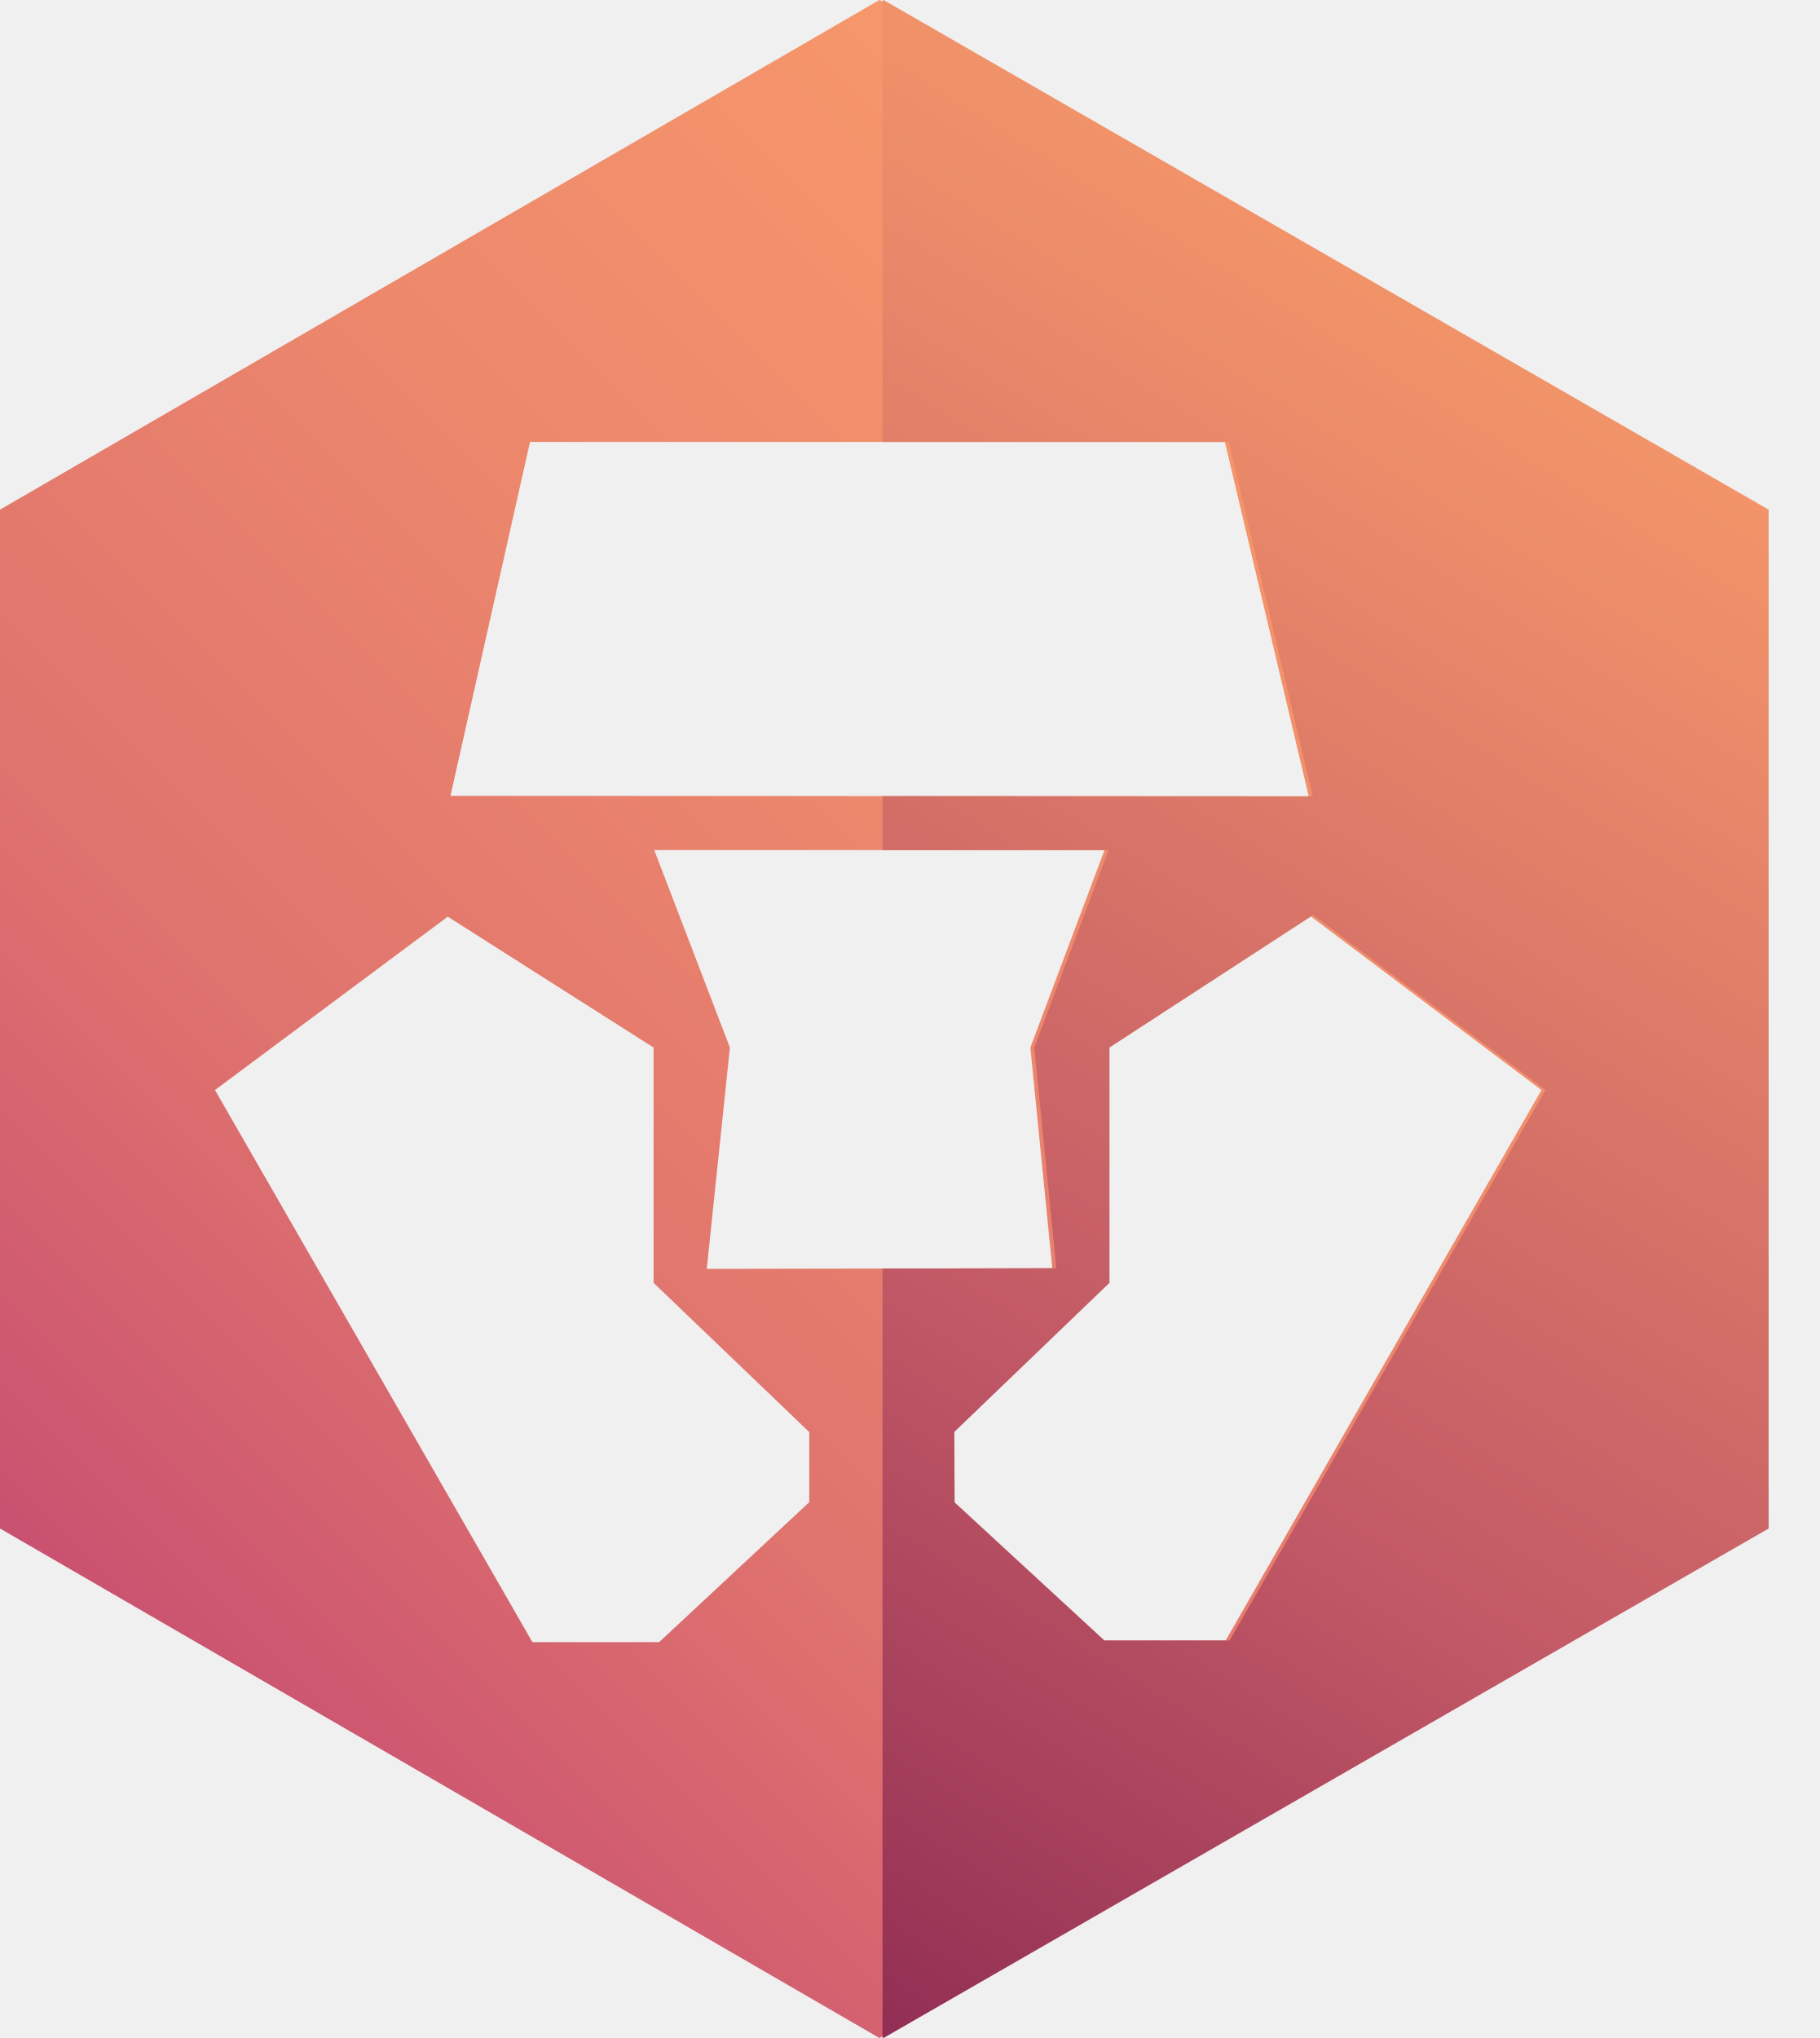
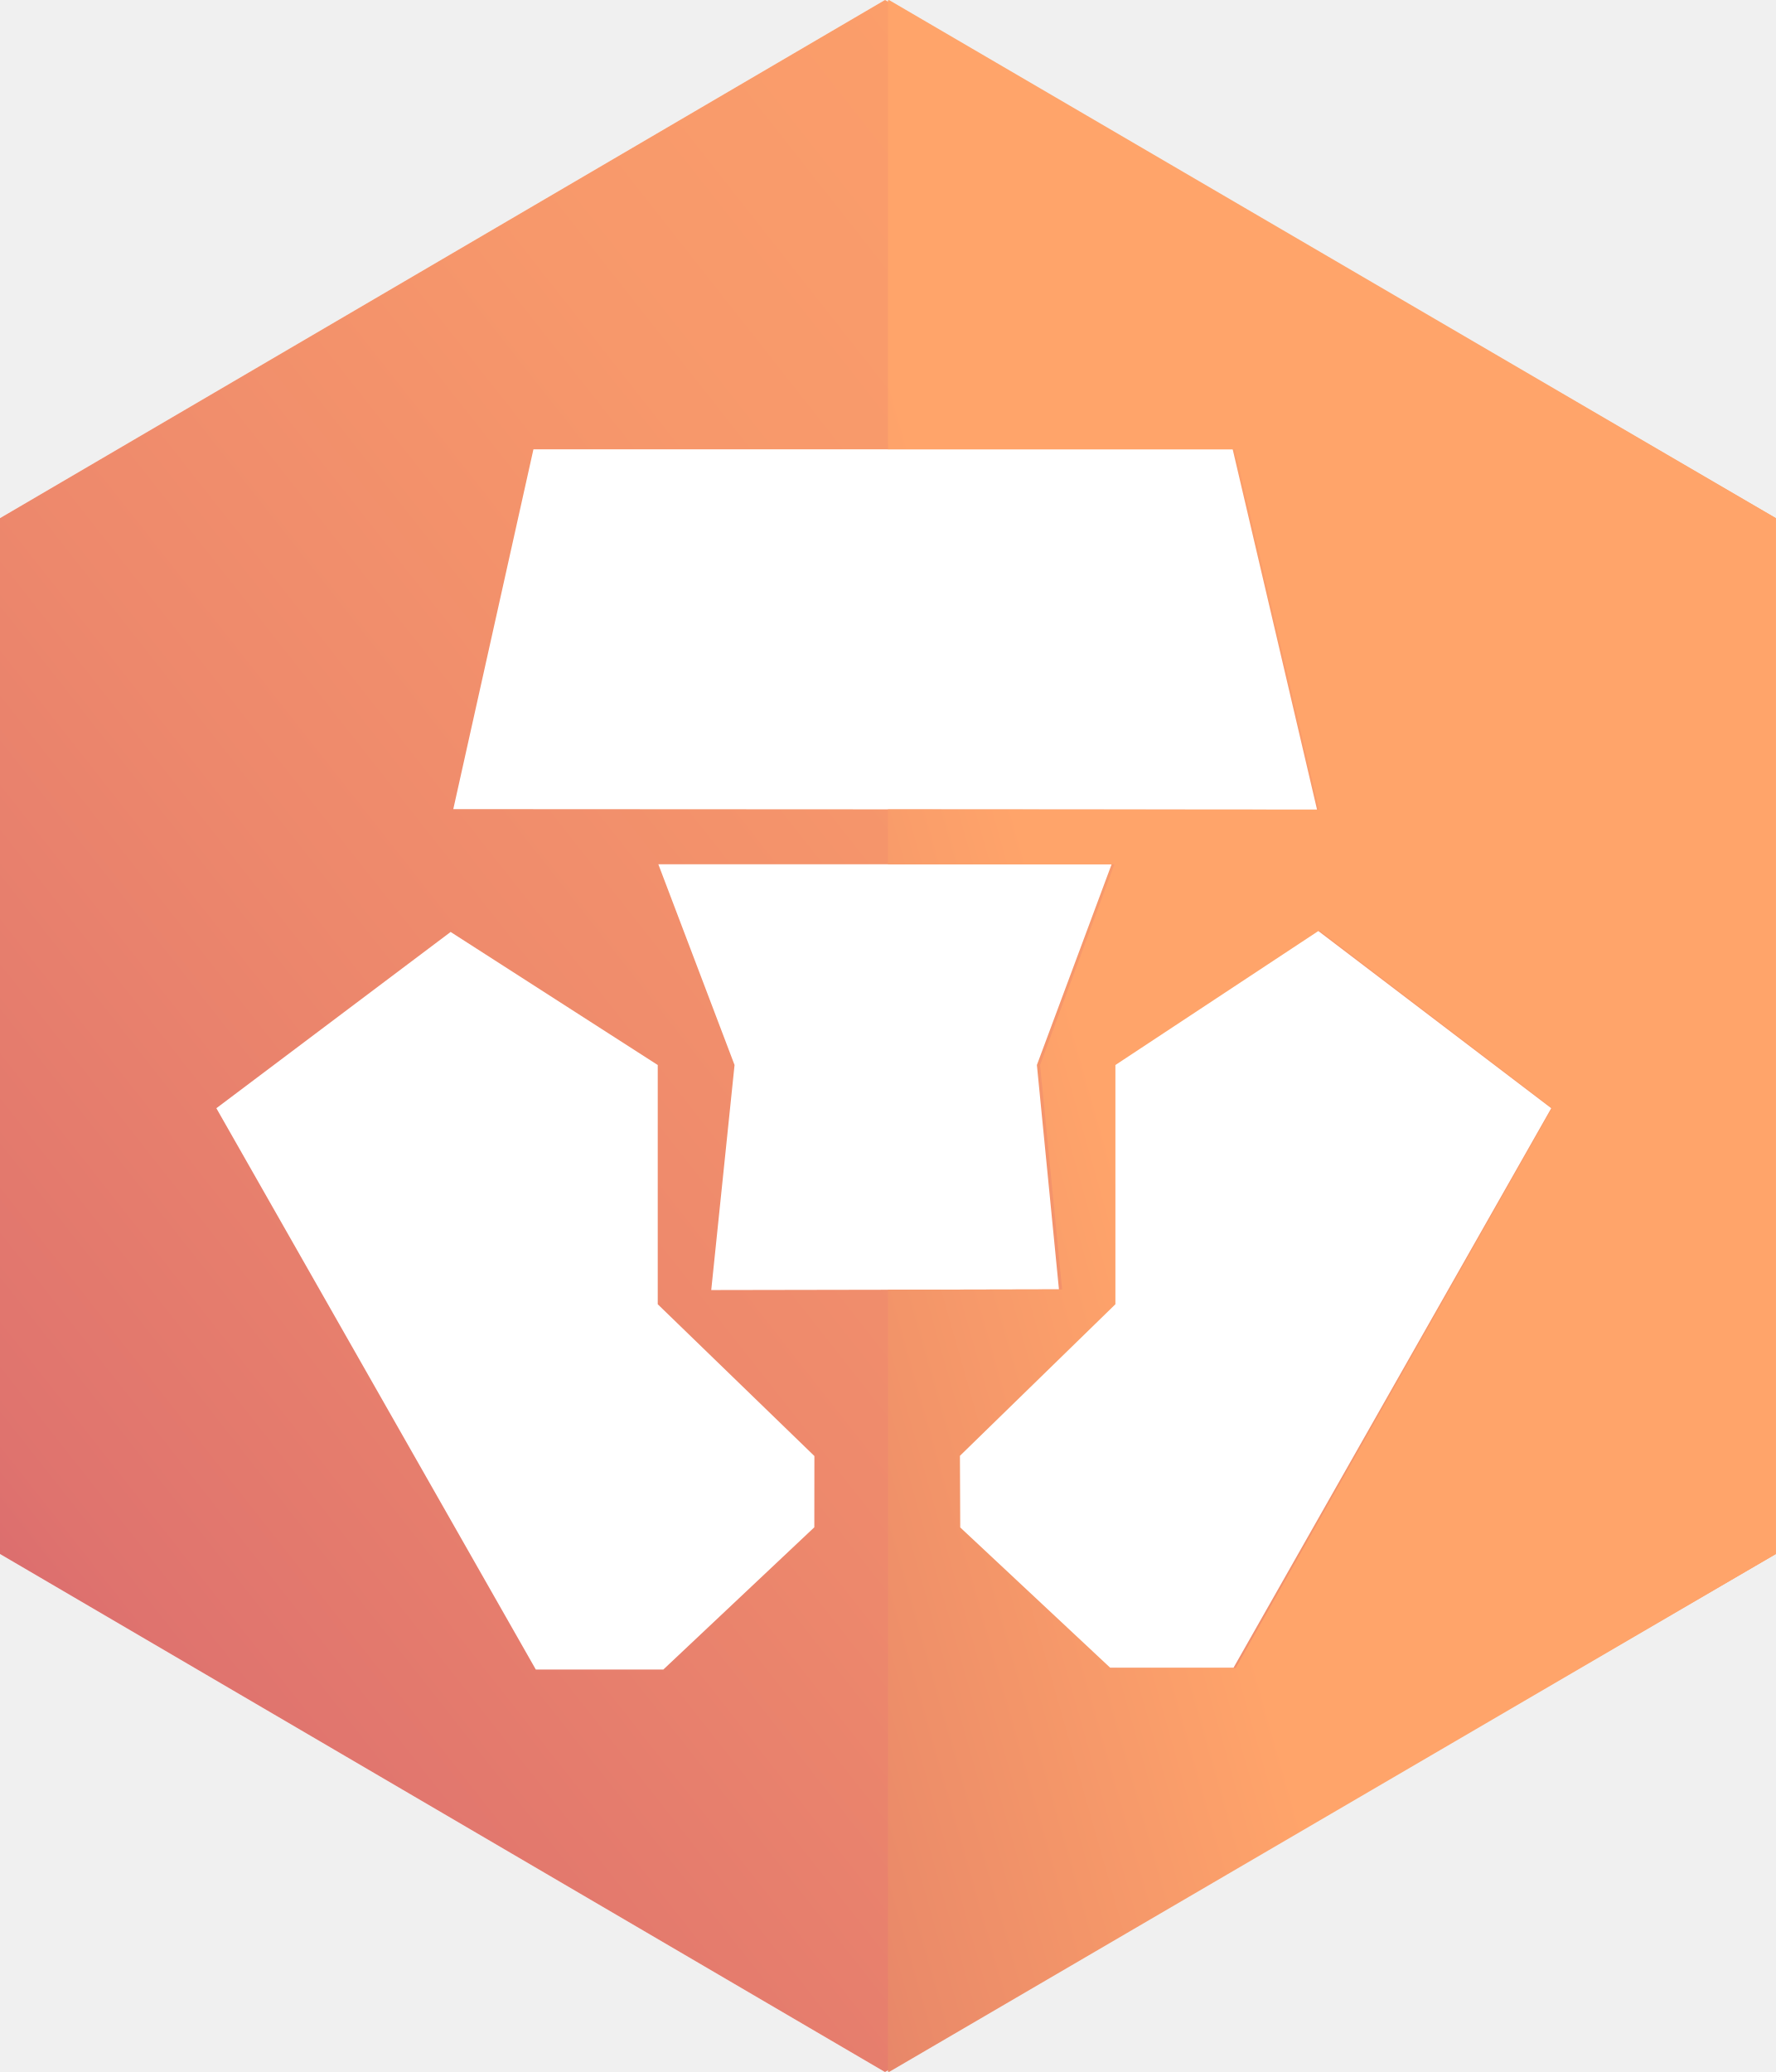
- <svg xmlns="http://www.w3.org/2000/svg" xmlns:xlink="http://www.w3.org/1999/xlink" width="25" height="28" viewBox="0 0 25 28" version="1.1">
-   <g id="Canvas" transform="translate(-599 35)">
+ <svg xmlns="http://www.w3.org/2000/svg" width="24px" height="28px" viewBox="0 0 24 28" version="1.1">
+   <defs>
+     <linearGradient x1="-292.237%" y1="107.014%" x2="-11.649%" y2="-156.324%" id="linearGradient-1">
+       <stop stop-color="#5E003F" offset="0%" />
+       <stop stop-color="#C04372" offset="52%" />
+       <stop stop-color="#CD5770" offset="56%" />
+       <stop stop-color="#DF736E" offset="62%" />
+       <stop stop-color="#ED886C" offset="70%" />
+       <stop stop-color="#F7986B" offset="78%" />
+       <stop stop-color="#FDA16A" offset="87%" />
+       <stop stop-color="#FFA46A" offset="100%" />
+     </linearGradient>
+     <linearGradient x1="-207.897%" y1="82.634%" x2="-33.81%" y2="-33.507%" id="linearGradient-2">
+       <stop stop-color="#5E003F" offset="0%" />
+       <stop stop-color="#C15866" offset="48%" />
+       <stop stop-color="#EB8B69" offset="81%" />
+       <stop stop-color="#FFA46A" offset="100%" />
+     </linearGradient>
+   </defs>
+   <g id="Page-1" stroke="none" stroke-width="1" fill="none" fill-rule="evenodd">
    <g id="mco">
-       <g id="Vector">
-         <use xlink:href="#path0_fill" transform="translate(599 -35)" fill="url(#paint0_linear)" />
-       </g>
-       <g id="Vector">
-         <use xlink:href="#path1_fill" transform="translate(611.127 -35)" fill="url(#paint1_linear)" />
-       </g>
+       <polygon id="path0_fill-path" fill="#FFFFFF" points="11.947 0.007 0 7.002 0 21 11.947 27.993 11.961 28 24 21 24 7.002 11.962 0" />
+       <path d="M2.924,14.976 L6.09,12.594 L8.889,14.392 L8.889,17.625 L11.006,19.676 L11.005,20.639 L8.965,22.561 L7.241,22.561 L2.924,14.976 Z M12.929,20.641 L12.925,19.673 L15.035,17.625 L15.035,14.392 L17.804,12.572 L20.964,14.976 L16.669,22.539 L14.967,22.539 L12.929,20.641 Z M9.927,14.392 L8.897,11.679 L15.023,11.679 L14.013,14.392 L14.311,17.424 L11.947,17.429 L9.612,17.433 L9.927,14.392 Z M11.947,10.937 L6.126,10.934 L7.209,6.072 L16.659,6.072 L17.799,10.941 L11.947,10.937 Z M11.947,0.007 L0,7.002 L0,21 L11.947,27.993 L11.961,28 L24,21 L24,7.002 L11.962,0 L11.947,0.007 Z" id="path0_fill" fill="url(#linearGradient-1)" fill-rule="nonzero" />
+       <path d="M12.977,20.641 L12.973,19.673 L15.074,17.625 L15.074,14.392 L17.831,12.572 L20.977,14.976 L16.7,22.539 L15.006,22.539 L12.977,20.641 Z M12,0.007 L12,6.072 L16.689,6.072 L17.826,10.941 L12,10.938 L12,11.68 L15.061,11.68 L14.056,14.392 L14.354,17.424 L12,17.429 L12,27.993 L12.014,28 L24,21 L24,7.002 L12.014,0 L12,0.007 Z" id="path1_fill" fill="url(#linearGradient-2)" fill-rule="nonzero" />
    </g>
  </g>
-   <defs>
-     <linearGradient id="paint0_linear" x1="0" y1="0" x2="1" y2="0" gradientUnits="userSpaceOnUse" gradientTransform="matrix(68.0404 -73.7346 73.7346 68.0404 -70.8651 29.9639)">
-       <stop offset="0" stop-color="#5E003F" />
-       <stop offset="0.52" stop-color="#C04372" />
-       <stop offset="0.56" stop-color="#CD5770" />
-       <stop offset="0.62" stop-color="#DF736E" />
-       <stop offset="0.7" stop-color="#ED886C" />
-       <stop offset="0.78" stop-color="#F7986B" />
-       <stop offset="0.87" stop-color="#FDA16A" />
-       <stop offset="1" stop-color="#FFA46A" />
-     </linearGradient>
-     <linearGradient id="paint1_linear" x1="0" y1="0" x2="1" y2="0" gradientUnits="userSpaceOnUse" gradientTransform="matrix(21.1992 -32.5194 32.5194 21.1992 -25.3164 23.1374)">
-       <stop offset="0" stop-color="#5E003F" />
-       <stop offset="0.48" stop-color="#C15866" />
-       <stop offset="0.81" stop-color="#EB8B69" />
-       <stop offset="1" stop-color="#FFA46A" />
-     </linearGradient>
-     <path id="path0_fill" d="M 2.954 14.976L 6.153 12.594L 8.981 14.392L 8.981 17.625L 11.121 19.676L 11.12 20.639L 9.058 22.561L 7.316 22.561L 2.954 14.976ZM 13.063 20.641L 13.059 19.673L 15.191 17.625L 15.191 14.392L 17.989 12.572L 21.182 14.976L 16.842 22.539L 15.123 22.539L 13.063 20.641ZM 10.03 14.392L 8.99 11.679L 15.178 11.679L 14.159 14.392L 14.46 17.424L 12.072 17.429L 9.712 17.433L 10.03 14.392ZM 12.072 10.937L 6.19 10.934L 7.283 6.072L 16.832 6.072L 17.984 10.941L 12.072 10.937ZM 12.072 0.007L 0 7.002L 0 21L 12.072 27.993L 12.085 28L 24.249 21L 24.249 7.002L 12.086 0L 12.072 0.007Z" />
-     <path id="path1_fill" d="M 0.991 20.641L 0.987 19.673L 3.119 17.625L 3.119 14.392L 5.917 12.572L 9.11 14.976L 4.77 22.539L 3.05 22.539L 0.991 20.641ZM 1.70902e-07 0.007L 1.70902e-07 6.072L 4.759 6.072L 5.912 10.941L 1.70902e-07 10.938L 1.70902e-07 11.68L 3.106 11.68L 2.086 14.392L 2.388 17.424L 1.70902e-07 17.429L 1.70902e-07 27.993L 0.014 28L 12.177 21L 12.177 7.002L 0.014 0L 1.70902e-07 0.007Z" />
-   </defs>
</svg>
